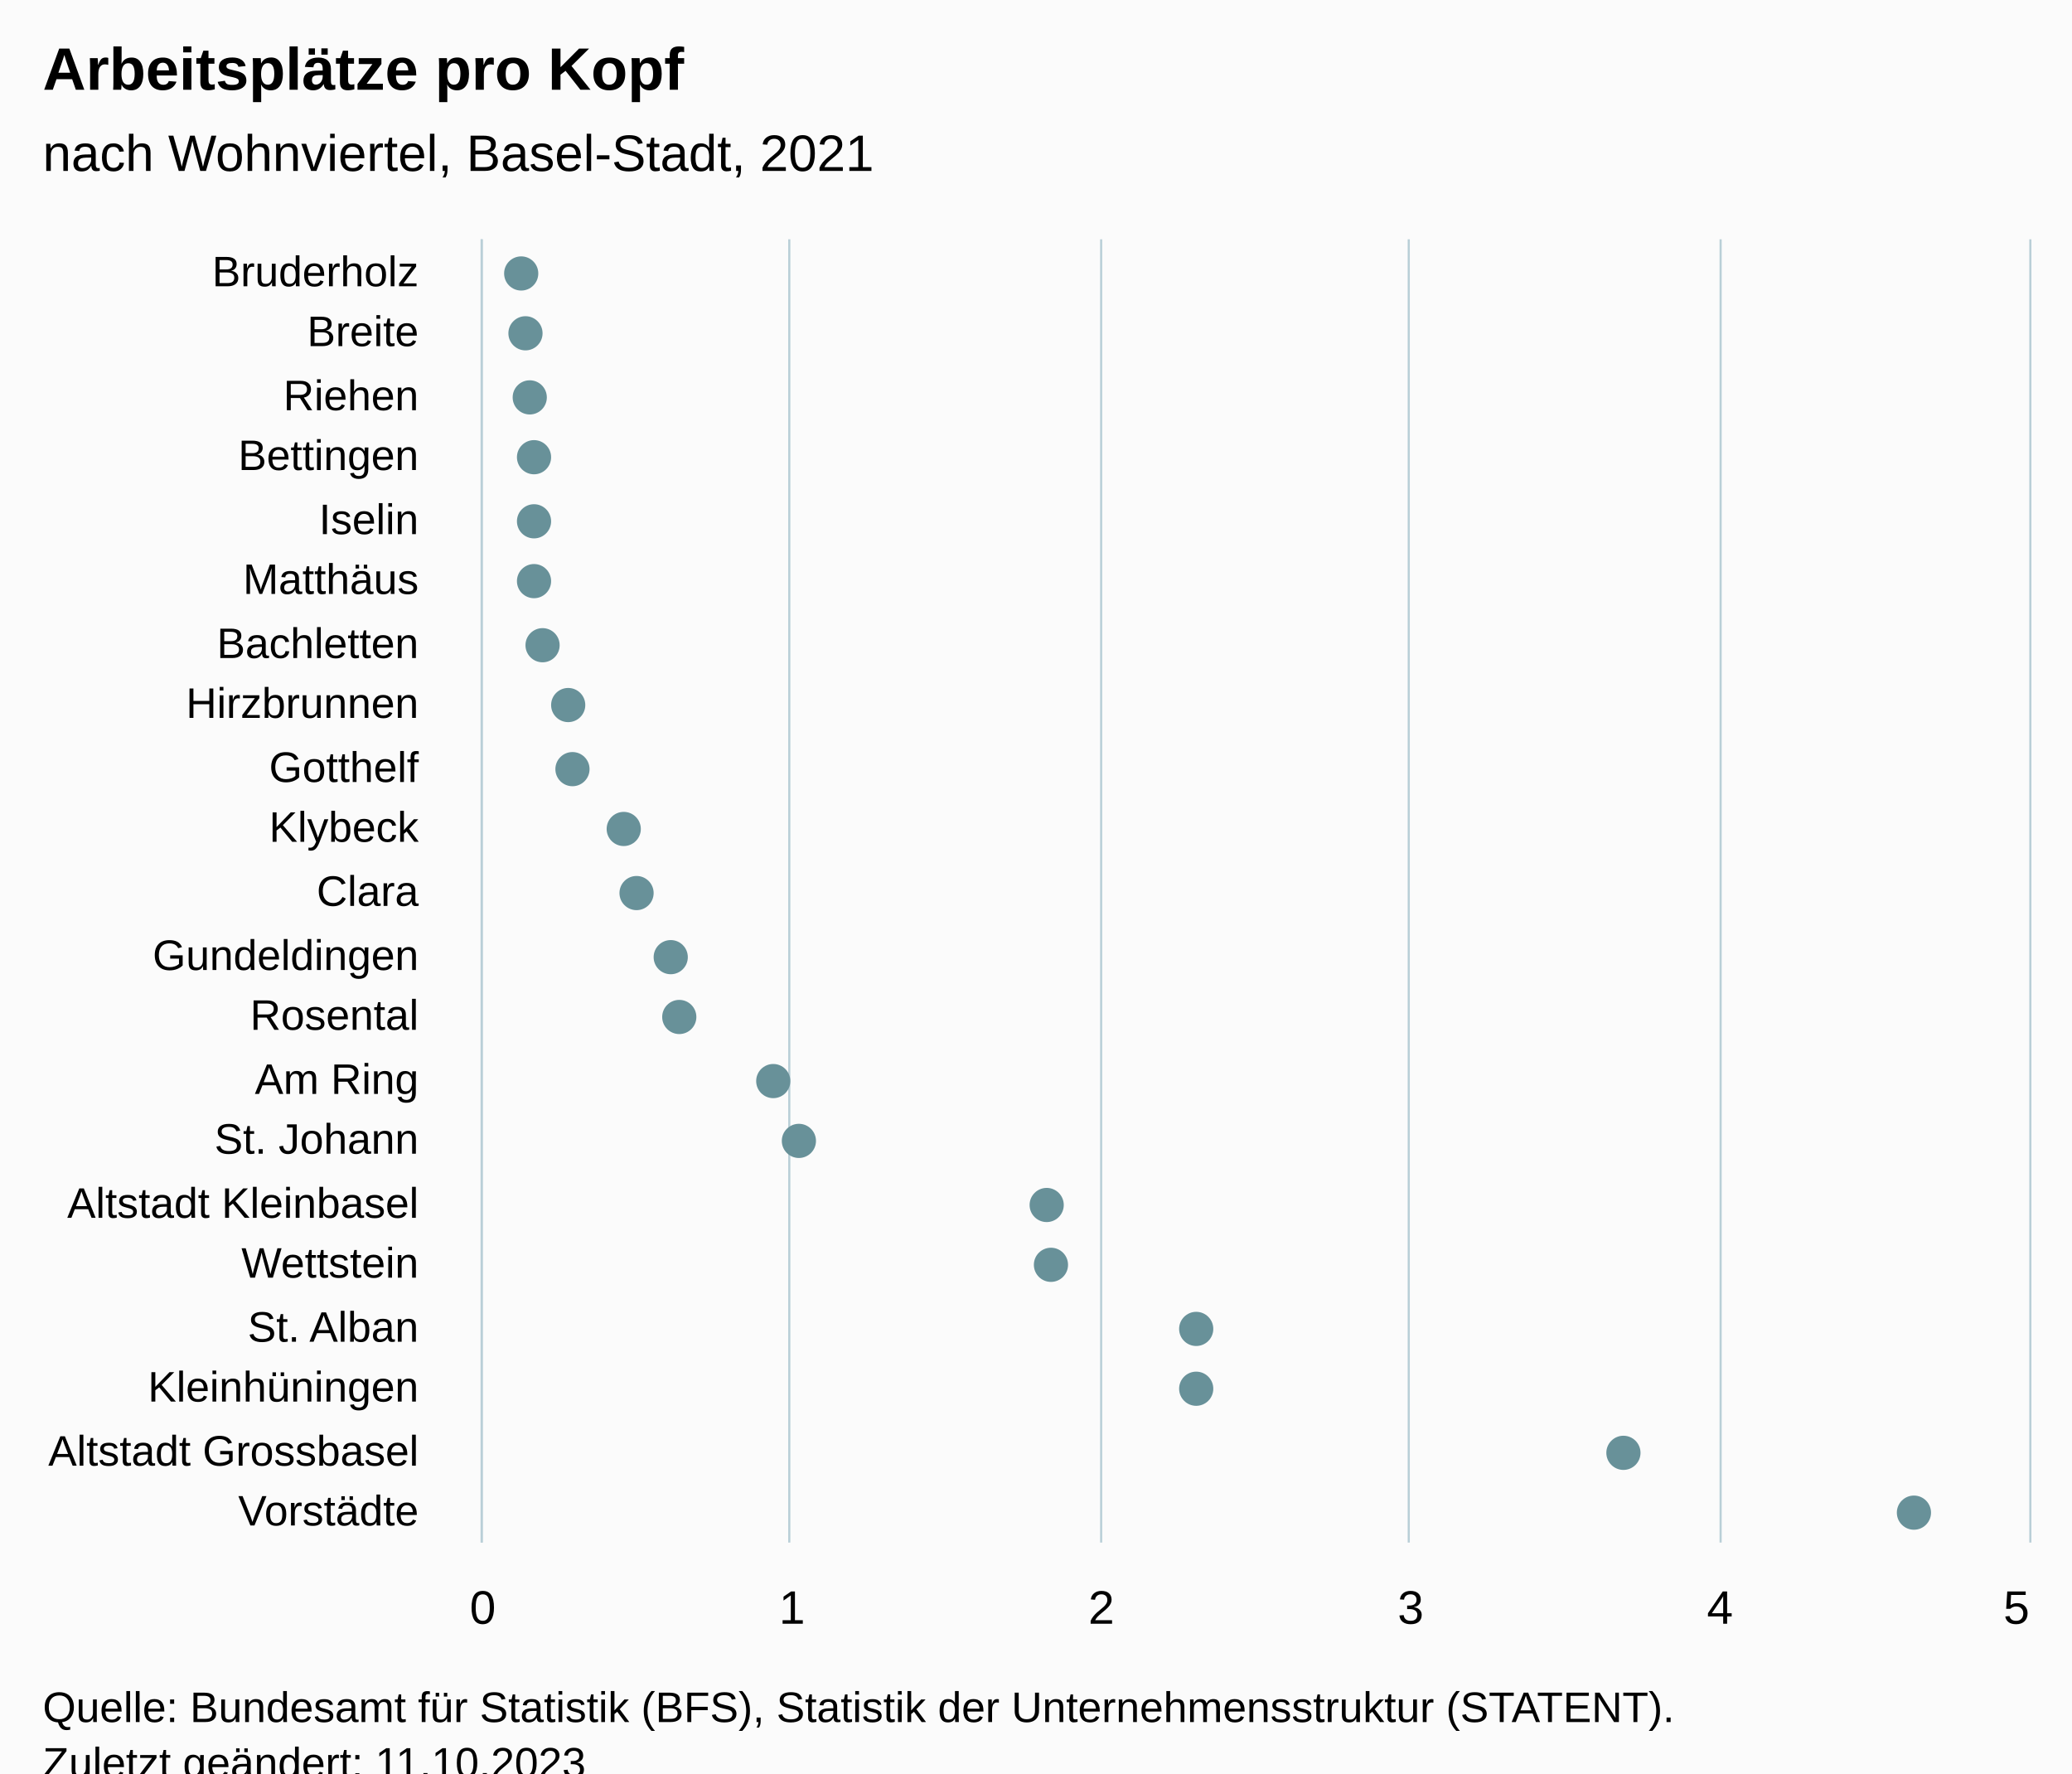
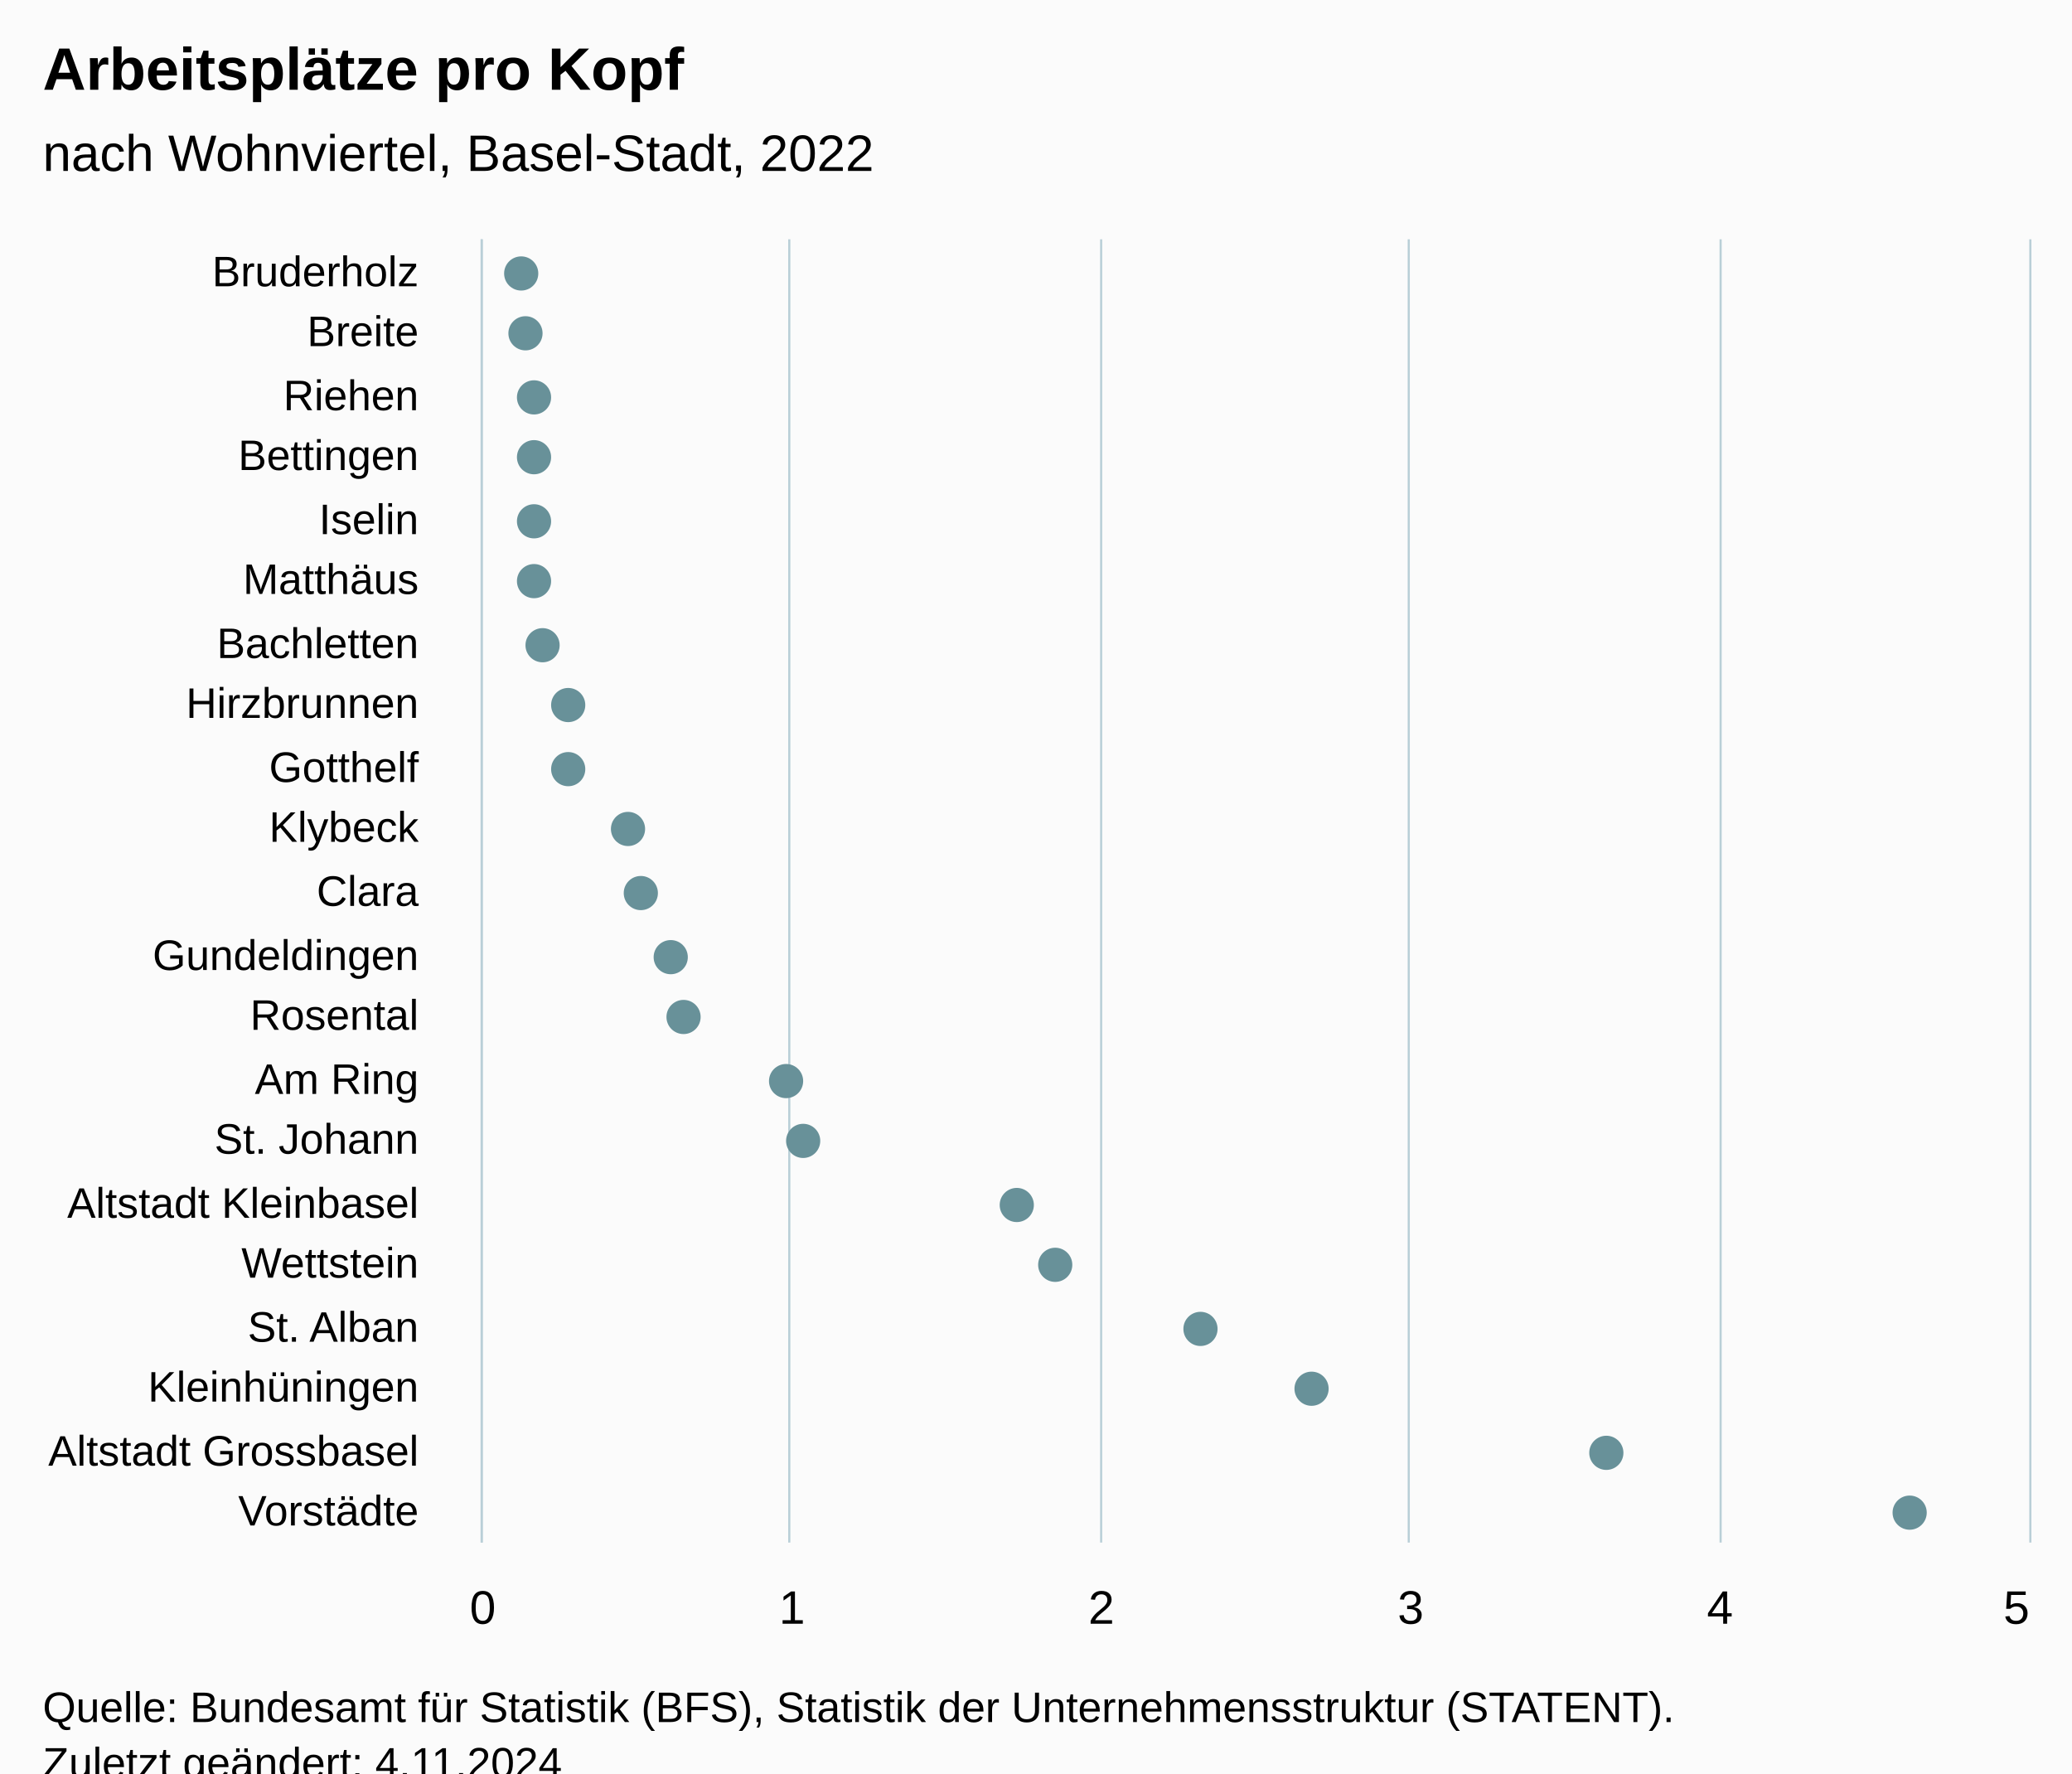
<svg xmlns="http://www.w3.org/2000/svg" version="1.1" class="highcharts-root" style="font-family:Arial;font-size:12px;" viewBox="0 0 485 415">
  <defs>
-     <clipPath id="highcharts-pemrnbg-49-">
+     <clipPath id="highcharts-4tbxq3m-49-">
      <rect x="0" y="0" width="305" height="362" fill="none" />
    </clipPath>
-     <clipPath id="highcharts-pemrnbg-71-">
+     <clipPath id="highcharts-4tbxq3m-71-">
      <rect x="0" y="0" width="305" height="362" fill="none" />
    </clipPath>
-     <clipPath id="highcharts-pemrnbg-93-">
+     <clipPath id="highcharts-4tbxq3m-93-">
      <rect x="113" y="56" width="362" height="305" fill="none" />
    </clipPath>
  </defs>
  <rect fill="#fbfbfb" class="highcharts-background" x="0" y="0" width="485" height="428" rx="0" ry="0" />
  <rect fill="none" class="highcharts-plot-background" x="113" y="56" width="362" height="305" />
  <g class="highcharts-pane-group" data-z-index="0" />
  <g class="highcharts-grid highcharts-xaxis-grid" data-z-index="1">
    <path fill="none" data-z-index="1" class="highcharts-grid-line" d="M 113 71.5 L 475 71.5" opacity="1" />
    <path fill="none" data-z-index="1" class="highcharts-grid-line" d="M 113 85.5 L 475 85.5" opacity="1" />
    <path fill="none" data-z-index="1" class="highcharts-grid-line" d="M 113 100.5 L 475 100.5" opacity="1" />
    <path fill="none" data-z-index="1" class="highcharts-grid-line" d="M 113 114.5 L 475 114.5" opacity="1" />
    <path fill="none" data-z-index="1" class="highcharts-grid-line" d="M 113 129.5 L 475 129.5" opacity="1" />
    <path fill="none" data-z-index="1" class="highcharts-grid-line" d="M 113 143.5 L 475 143.5" opacity="1" />
    <path fill="none" data-z-index="1" class="highcharts-grid-line" d="M 113 158.5 L 475 158.5" opacity="1" />
    <path fill="none" data-z-index="1" class="highcharts-grid-line" d="M 113 172.5 L 475 172.5" opacity="1" />
    <path fill="none" data-z-index="1" class="highcharts-grid-line" d="M 113 187.5 L 475 187.5" opacity="1" />
    <path fill="none" data-z-index="1" class="highcharts-grid-line" d="M 113 201.5 L 475 201.5" opacity="1" />
    <path fill="none" data-z-index="1" class="highcharts-grid-line" d="M 113 216.5 L 475 216.5" opacity="1" />
    <path fill="none" data-z-index="1" class="highcharts-grid-line" d="M 113 230.5 L 475 230.5" opacity="1" />
    <path fill="none" data-z-index="1" class="highcharts-grid-line" d="M 113 245.5 L 475 245.5" opacity="1" />
    <path fill="none" data-z-index="1" class="highcharts-grid-line" d="M 113 259.5 L 475 259.5" opacity="1" />
    <path fill="none" data-z-index="1" class="highcharts-grid-line" d="M 113 274.5 L 475 274.5" opacity="1" />
    <path fill="none" data-z-index="1" class="highcharts-grid-line" d="M 113 288.5 L 475 288.5" opacity="1" />
    <path fill="none" data-z-index="1" class="highcharts-grid-line" d="M 113 303.5 L 475 303.5" opacity="1" />
    <path fill="none" data-z-index="1" class="highcharts-grid-line" d="M 113 317.5 L 475 317.5" opacity="1" />
    <path fill="none" data-z-index="1" class="highcharts-grid-line" d="M 113 332.5 L 475 332.5" opacity="1" />
    <path fill="none" data-z-index="1" class="highcharts-grid-line" d="M 113 346.5 L 475 346.5" opacity="1" />
    <path fill="none" data-z-index="1" class="highcharts-grid-line" d="M 113 361.5 L 475 361.5" opacity="1" />
    <path fill="none" data-z-index="1" class="highcharts-grid-line" d="M 113 56.5 L 475 56.5" opacity="1" />
  </g>
  <g class="highcharts-grid highcharts-yaxis-grid" data-z-index="1">
    <path fill="none" stroke="#B9CFD7" stroke-width="0.5" data-z-index="1" class="highcharts-grid-line" d="M 112.75 56 L 112.75 361" opacity="1" />
    <path fill="none" stroke="#B9CFD7" stroke-width="0.5" data-z-index="1" class="highcharts-grid-line" d="M 184.75 56 L 184.75 361" opacity="1" />
    <path fill="none" stroke="#B9CFD7" stroke-width="0.5" data-z-index="1" class="highcharts-grid-line" d="M 257.75 56 L 257.75 361" opacity="1" />
    <path fill="none" stroke="#B9CFD7" stroke-width="0.5" data-z-index="1" class="highcharts-grid-line" d="M 329.75 56 L 329.75 361" opacity="1" />
    <path fill="none" stroke="#B9CFD7" stroke-width="0.5" data-z-index="1" class="highcharts-grid-line" d="M 402.75 56 L 402.75 361" opacity="1" />
    <path fill="none" stroke="#B9CFD7" stroke-width="0.5" data-z-index="1" class="highcharts-grid-line" d="M 475.25 56 L 475.25 361" opacity="1" />
  </g>
  <rect fill="none" class="highcharts-plot-border" data-z-index="1" x="113" y="56" width="362" height="305" />
  <g class="highcharts-axis highcharts-xaxis" data-z-index="2">
    <path fill="none" class="highcharts-axis-line" stroke="#B9CFD7" stroke-width="0.5" data-z-index="7" d="M 112.75 56 L 112.75 361" />
  </g>
  <g class="highcharts-axis highcharts-yaxis" data-z-index="2">
    <path fill="none" class="highcharts-axis-line" data-z-index="7" d="M 113 361 L 475 361" />
  </g>
  <g class="highcharts-series-group" data-z-index="3">
-     <g class="highcharts-series highcharts-series-0 highcharts-scatter-series" data-z-index="0.1" opacity="1" transform="translate(475,361) rotate(90) scale(-1,1) scale(1 1)" clip-path="url(#highcharts-pemrnbg-71-)" />
+     <g class="highcharts-series highcharts-series-0 highcharts-scatter-series" data-z-index="0.1" opacity="1" transform="translate(475,361) rotate(90) scale(-1,1) scale(1 1)" clip-path="url(#highcharts-4tbxq3m-71-)" />
    <g class="highcharts-markers highcharts-series-0 highcharts-scatter-series" data-z-index="0.1" opacity="1" transform="translate(475,361) rotate(90) scale(-1,1) scale(1 1)" clip-path="none">
      <path fill="#689199" d="M 297 357 A 4 4 0 1 1 297.004 357 Z" opacity="1" class="highcharts-point" />
      <path fill="#689199" d="M 283 356 A 4 4 0 1 1 283.004 356 Z" opacity="1" class="highcharts-point" />
-       <path fill="#689199" d="M 268 355 A 4 4 0 1 1 268.004 355 Z" opacity="1" class="highcharts-point" />
+       <path fill="#689199" d="M 268 354 A 4 4 0 1 1 268.004 354 Z" opacity="1" class="highcharts-point" />
      <path fill="#689199" d="M 254 354 A 4 4 0 1 1 254.004 354 Z" opacity="1" class="highcharts-point" />
      <path fill="#689199" d="M 239 354 A 4 4 0 1 1 239.004 354 Z" opacity="1" class="highcharts-point" />
      <path fill="#689199" d="M 225 354 A 4 4 0 1 1 225.004 354 Z" opacity="1" class="highcharts-point" />
      <path fill="#689199" d="M 210 352 A 4 4 0 1 1 210.004 352 Z" opacity="1" class="highcharts-point" />
      <path fill="#689199" d="M 196 346 A 4 4 0 1 1 196.004 346 Z" opacity="1" class="highcharts-point" />
-       <path fill="#689199" d="M 181 345 A 4 4 0 1 1 181.004 345 Z" opacity="1" class="highcharts-point" />
-       <path fill="#689199" d="M 167 333 A 4 4 0 1 1 167.004 333 Z" opacity="1" class="highcharts-point" />
-       <path fill="#689199" d="M 152 330 A 4 4 0 1 1 152.004 330 Z" opacity="1" class="highcharts-point" />
+       <path fill="#689199" d="M 181 346 A 4 4 0 1 1 181.004 346 Z" opacity="1" class="highcharts-point" />
+       <path fill="#689199" d="M 167 332 A 4 4 0 1 1 167.004 332 Z" opacity="1" class="highcharts-point" />
+       <path fill="#689199" d="M 152 329 A 4 4 0 1 1 152.004 329 Z" opacity="1" class="highcharts-point" />
      <path fill="#689199" d="M 137 322 A 4 4 0 1 1 137.004 322 Z" opacity="1" class="highcharts-point" />
-       <path fill="#689199" d="M 123 320 A 4 4 0 1 1 123.004 320 Z" opacity="1" class="highcharts-point" />
-       <path fill="#689199" d="M 108 298 A 4 4 0 1 1 108.004 298 Z" opacity="1" class="highcharts-point" />
-       <path fill="#689199" d="M 94 292 A 4 4 0 1 1 94.004 292 Z" opacity="1" class="highcharts-point" />
-       <path fill="#689199" d="M 79 234 A 4 4 0 1 1 79.004 234 Z" opacity="1" class="highcharts-point" />
-       <path fill="#689199" d="M 65 233 A 4 4 0 1 1 65.004 233 Z" opacity="1" class="highcharts-point" />
-       <path fill="#689199" d="M 50 199 A 4 4 0 1 1 50.004 199 Z" opacity="1" class="highcharts-point" />
-       <path fill="#689199" d="M 36 199 A 4 4 0 1 1 36.004 199 Z" opacity="1" class="highcharts-point" />
-       <path fill="#689199" d="M 21 99 A 4 4 0 1 1 21.004 99 Z" opacity="1" class="highcharts-point" />
-       <path fill="#689199" d="M 7 31 A 4 4 0 1 1 7.004 31 Z" opacity="1" class="highcharts-point" />
+       <path fill="#689199" d="M 123 319 A 4 4 0 1 1 123.004 319 Z" opacity="1" class="highcharts-point" />
+       <path fill="#689199" d="M 108 295 A 4 4 0 1 1 108.004 295 Z" opacity="1" class="highcharts-point" />
+       <path fill="#689199" d="M 94 291 A 4 4 0 1 1 94.004 291 Z" opacity="1" class="highcharts-point" />
+       <path fill="#689199" d="M 79 241 A 4 4 0 1 1 79.004 241 Z" opacity="1" class="highcharts-point" />
+       <path fill="#689199" d="M 65 232 A 4 4 0 1 1 65.004 232 Z" opacity="1" class="highcharts-point" />
+       <path fill="#689199" d="M 50 198 A 4 4 0 1 1 50.004 198 Z" opacity="1" class="highcharts-point" />
+       <path fill="#689199" d="M 36 172 A 4 4 0 1 1 36.004 172 Z" opacity="1" class="highcharts-point" />
+       <path fill="#689199" d="M 21 103 A 4 4 0 1 1 21.004 103 Z" opacity="1" class="highcharts-point" />
+       <path fill="#689199" d="M 7 32 A 4 4 0 1 1 7.004 32 Z" opacity="1" class="highcharts-point" />
    </g>
-     <g class="highcharts-series highcharts-series-1 highcharts-scatter-series highcharts-color-0" visibility="hidden" data-z-index="0.1" opacity="1" transform="translate(475,361) rotate(90) scale(-1,1) scale(1 1)" clip-path="url(#highcharts-pemrnbg-71-)" />
+     <g class="highcharts-series highcharts-series-1 highcharts-scatter-series highcharts-color-0" visibility="hidden" data-z-index="0.1" opacity="1" transform="translate(475,361) rotate(90) scale(-1,1) scale(1 1)" clip-path="url(#highcharts-4tbxq3m-71-)" />
    <g class="highcharts-markers highcharts-series-1 highcharts-scatter-series highcharts-color-0" visibility="hidden" data-z-index="0.1" opacity="1" transform="translate(475,361) rotate(90) scale(-1,1) scale(1 1)" clip-path="none" />
  </g>
  <text x="10" text-anchor="start" class="highcharts-title" data-z-index="4" style="color:#000000;font-size:14px;font-weight:bold;font-family:Arial;fill:#000000;" y="21">
    <tspan>Arbeitsplätze pro Kopf</tspan>
  </text>
  <text x="10" text-anchor="start" class="highcharts-subtitle" data-z-index="4" style="color:#000000;font-size:12px;font-weight:normal;font-family:Arial;fill:#000000;" y="40">
-     <tspan>nach Wohnviertel, Basel-Stadt, 2021</tspan>
+     <tspan>nach Wohnviertel, Basel-Stadt, 2022</tspan>
  </text>
  <text x="10" text-anchor="start" class="highcharts-caption" data-z-index="4" style="color:#666666;fill:#666666;" y="395" />
  <g class="highcharts-axis-labels highcharts-xaxis-labels" data-z-index="7">
    <text x="98" style="color:#000000;cursor:default;font-size:10px;fill:#000000;" text-anchor="end" transform="translate(0,0)" y="67" opacity="1">Bruderholz</text>
    <text x="98" style="color:#000000;cursor:default;font-size:10px;fill:#000000;" text-anchor="end" transform="translate(0,0)" y="81" opacity="1">Breite</text>
    <text x="98" style="color:#000000;cursor:default;font-size:10px;fill:#000000;" text-anchor="end" transform="translate(0,0)" y="96" opacity="1">Riehen</text>
    <text x="98" style="color:#000000;cursor:default;font-size:10px;fill:#000000;" text-anchor="end" transform="translate(0,0)" y="110" opacity="1">Bettingen</text>
    <text x="98" style="color:#000000;cursor:default;font-size:10px;fill:#000000;" text-anchor="end" transform="translate(0,0)" y="125" opacity="1">Iselin</text>
    <text x="98" style="color:#000000;cursor:default;font-size:10px;fill:#000000;" text-anchor="end" transform="translate(0,0)" y="139" opacity="1">Matthäus</text>
    <text x="98" style="color:#000000;cursor:default;font-size:10px;fill:#000000;" text-anchor="end" transform="translate(0,0)" y="154" opacity="1">Bachletten</text>
    <text x="98" style="color:#000000;cursor:default;font-size:10px;fill:#000000;" text-anchor="end" transform="translate(0,0)" y="168" opacity="1">Hirzbrunnen</text>
    <text x="98" style="color:#000000;cursor:default;font-size:10px;fill:#000000;" text-anchor="end" transform="translate(0,0)" y="183" opacity="1">Gotthelf</text>
    <text x="98" style="color:#000000;cursor:default;font-size:10px;fill:#000000;" text-anchor="end" transform="translate(0,0)" y="197" opacity="1">Klybeck</text>
    <text x="98" style="color:#000000;cursor:default;font-size:10px;fill:#000000;" text-anchor="end" transform="translate(0,0)" y="212" opacity="1">Clara</text>
    <text x="98" style="color:#000000;cursor:default;font-size:10px;fill:#000000;" text-anchor="end" transform="translate(0,0)" y="227" opacity="1">Gundeldingen</text>
    <text x="98" style="color:#000000;cursor:default;font-size:10px;fill:#000000;" text-anchor="end" transform="translate(0,0)" y="241" opacity="1">Rosental</text>
    <text x="98" style="color:#000000;cursor:default;font-size:10px;fill:#000000;" text-anchor="end" transform="translate(0,0)" y="256" opacity="1">
      <tspan>Am Ring</tspan>
    </text>
    <text x="98" style="color:#000000;cursor:default;font-size:10px;fill:#000000;" text-anchor="end" transform="translate(0,0)" y="270" opacity="1">
      <tspan>St. Johann</tspan>
    </text>
    <text x="98" style="color:#000000;cursor:default;font-size:10px;fill:#000000;" text-anchor="end" transform="translate(0,0)" y="285" opacity="1">
      <tspan>Altstadt Kleinbasel</tspan>
    </text>
    <text x="98" style="color:#000000;cursor:default;font-size:10px;fill:#000000;" text-anchor="end" transform="translate(0,0)" y="299" opacity="1">Wettstein</text>
    <text x="98" style="color:#000000;cursor:default;font-size:10px;fill:#000000;" text-anchor="end" transform="translate(0,0)" y="314" opacity="1">
      <tspan>St. Alban</tspan>
    </text>
    <text x="98" style="color:#000000;cursor:default;font-size:10px;fill:#000000;" text-anchor="end" transform="translate(0,0)" y="328" opacity="1">Kleinhüningen</text>
    <text x="98" style="color:#000000;cursor:default;font-size:10px;fill:#000000;" text-anchor="end" transform="translate(0,0)" y="343" opacity="1">
      <tspan>Altstadt Grossbasel</tspan>
    </text>
    <text x="98" style="color:#000000;cursor:default;font-size:10px;fill:#000000;" text-anchor="end" transform="translate(0,0)" y="357" opacity="1">Vorstädte</text>
  </g>
  <g class="highcharts-axis-labels highcharts-yaxis-labels" data-z-index="7">
    <text x="113" style="color:#000000;cursor:default;font-size:11px;fill:#000000;" text-anchor="middle" transform="translate(0,0)" y="380" opacity="1">0</text>
    <text x="185.4" style="color:#000000;cursor:default;font-size:11px;fill:#000000;" text-anchor="middle" transform="translate(0,0)" y="380" opacity="1">1</text>
    <text x="257.8" style="color:#000000;cursor:default;font-size:11px;fill:#000000;" text-anchor="middle" transform="translate(0,0)" y="380" opacity="1">2</text>
    <text x="330.2" style="color:#000000;cursor:default;font-size:11px;fill:#000000;" text-anchor="middle" transform="translate(0,0)" y="380" opacity="1">3</text>
    <text x="402.6" style="color:#000000;cursor:default;font-size:11px;fill:#000000;" text-anchor="middle" transform="translate(0,0)" y="380" opacity="1">4</text>
    <text x="472" style="color:#000000;cursor:default;font-size:11px;fill:#000000;" text-anchor="middle" transform="translate(0,0)" y="380" opacity="1">5</text>
  </g>
  <text x="10" class="highcharts-credits" text-anchor="start" data-z-index="8" style="cursor:default;color:#000000;font-size:10px;fill:#000000;" y="403">
    <tspan>Quelle: Bundesamt für Statistik (BFS), Statistik der Unternehmensstruktur (STATENT).</tspan>
-     <tspan x="10" dy="13">Zuletzt geändert: 11.10.2023</tspan>
+     <tspan x="10" dy="13">Zuletzt geändert: 4.11.2024</tspan>
  </text>
-   <g class="highcharts-control-points" data-z-index="99" clip-path="url(#highcharts-pemrnbg-93-)" />
+   <g class="highcharts-control-points" data-z-index="99" clip-path="url(#highcharts-4tbxq3m-93-)" />
</svg>
